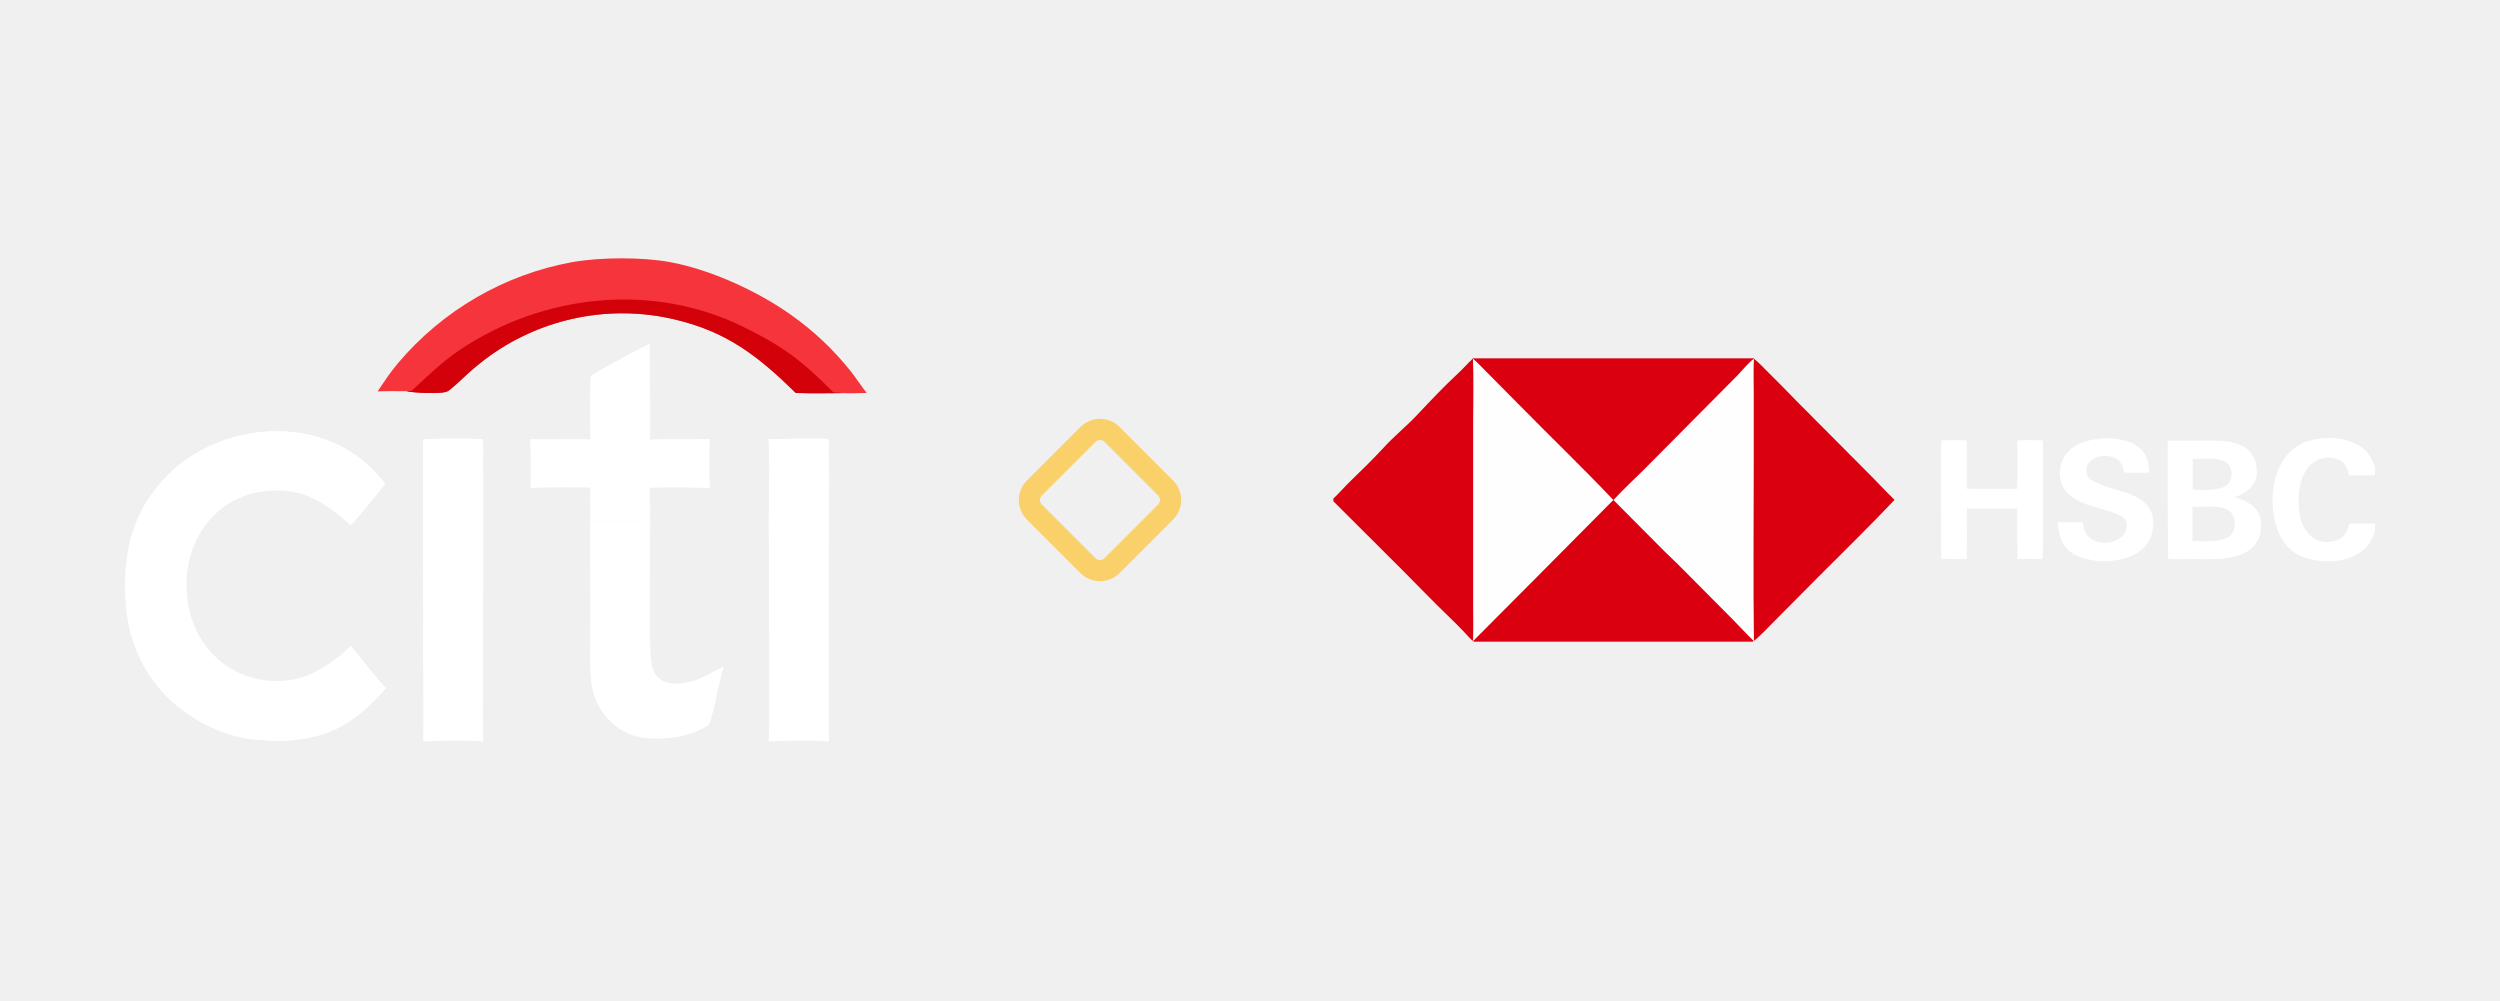
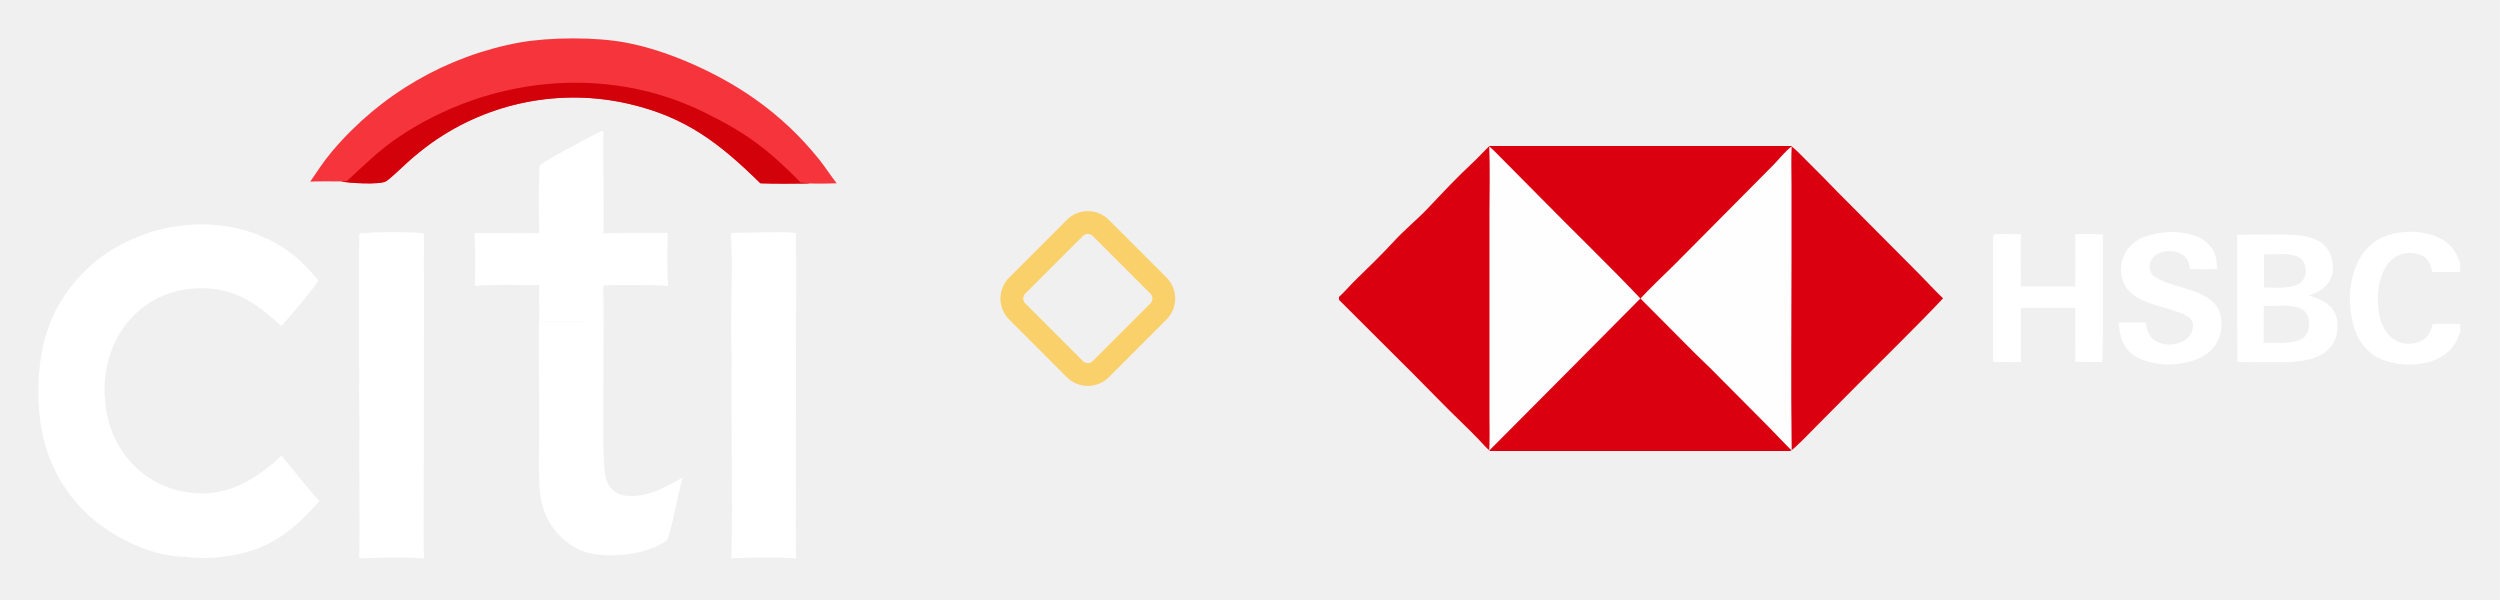
- <svg xmlns="http://www.w3.org/2000/svg" width="300" height="120" viewBox="0 0 300 120" fill="none">
+ <svg xmlns="http://www.w3.org/2000/svg" width="278.72" height="66.88" viewBox="10.72 26.72 278.72 66.88" fill="none">
  <path d="M20.712 56.443C27.522 50.344 39.098 49.841 45.383 57.047C45.545 57.233 45.705 57.42 45.864 57.608C46.12 57.837 46.131 57.775 46.196 58.058C45.92 58.59 42.618 62.543 42.083 63.043C39.021 60.328 36.634 58.625 32.393 58.881C25.884 59.273 21.843 65.032 22.434 71.366C22.912 77.615 27.829 82.115 34.054 81.697C37.004 81.442 39.355 79.935 41.562 78.033L42.106 77.535C42.841 78.428 45.634 81.964 46.312 82.573C42.871 86.468 39.989 88.459 34.577 88.872C33.852 88.928 32.238 88.913 31.528 88.801C27.28 88.831 22.203 86.142 19.419 82.98C15.836 78.912 14.762 74.19 15.042 68.875C15.308 63.84 17.02 59.85 20.712 56.443Z" fill="white" />
  <path d="M20.712 56.443C27.522 50.344 39.098 49.841 45.383 57.047C45.545 57.233 45.705 57.42 45.864 57.608C44.411 57.813 43.339 57.676 41.911 57.684C39.027 57.7 36.216 57.316 33.355 57.164C29.902 56.98 26.461 57.167 23.011 56.719C22.426 56.642 21.188 56.66 20.712 56.443Z" fill="white" />
  <path d="M41.562 78.033L42.106 77.535C42.841 78.428 45.634 81.964 46.312 82.573C42.871 86.468 39.989 88.459 34.577 88.872C33.852 88.928 32.238 88.913 31.528 88.801C32.143 88.745 33.622 88.826 34.428 88.789C36.595 85.289 38.711 81.802 41.442 78.711C41.566 78.57 41.561 78.217 41.562 78.033Z" fill="white" />
  <path d="M45.309 46.967C46.196 45.688 46.715 44.818 47.752 43.586C53.13 37.228 60.516 32.944 68.659 31.458C72.046 30.859 77.086 30.832 80.481 31.467C85.294 32.368 90.935 34.945 94.941 37.798C97.616 39.687 100.013 41.949 102.061 44.516C102.76 45.394 103.364 46.351 104 47.156C102.956 47.188 102.053 47.214 101.008 47.173C99.215 47.19 97.275 47.223 95.494 47.154C90.969 42.715 87.221 39.785 80.88 38.309C73.263 36.532 65.259 38.105 58.855 42.638C57.918 43.312 57.018 44.038 56.159 44.812C55.668 45.26 54.232 46.639 53.758 46.928C53.071 47.346 49.525 47.127 48.762 46.946C47.634 46.943 46.428 46.92 45.309 46.967Z" fill="#F5353B" />
  <path d="M48.762 46.946C48.787 46.942 49.417 46.883 49.386 46.912C51.313 45.137 52.982 43.462 55.176 41.991C65.192 35.277 78.268 33.862 89.173 39.208C93.914 41.533 96.273 43.3 100.001 47.079C100.291 47.098 100.741 47.112 101.008 47.173C99.215 47.19 97.275 47.223 95.494 47.154C90.969 42.715 87.221 39.785 80.88 38.309C73.263 36.532 65.259 38.105 58.855 42.638C57.918 43.312 57.018 44.038 56.159 44.812C55.668 45.26 54.232 46.639 53.758 46.928C53.071 47.346 49.525 47.127 48.762 46.946Z" fill="#D2010A" />
  <path d="M92.241 52.696C93.341 52.721 98.769 52.53 99.395 52.718C99.506 52.967 99.458 53.205 99.439 53.485C99.533 56.543 99.47 59.9 99.47 62.977L99.454 81.181C99.454 83.712 99.403 86.492 99.481 89C98.476 88.8 93.4 88.882 92.268 88.982C92.411 81.399 92.208 73.654 92.296 66.043C92.154 61.723 92.457 56.94 92.241 52.696Z" fill="white" />
  <path d="M92.241 52.696C93.341 52.721 98.769 52.53 99.395 52.718C99.506 52.967 99.458 53.205 99.439 53.485C99.292 54.536 99.387 58.203 99.388 59.518L99.362 72.531C97.108 70.727 94.945 68.918 92.4 67.524C92.386 67.124 92.386 66.407 92.296 66.043C92.154 61.723 92.457 56.94 92.241 52.696Z" fill="white" />
  <path d="M50.806 52.93L50.875 52.759C51.766 52.602 56.893 52.626 57.895 52.72C57.927 52.821 57.947 52.84 57.943 52.938C57.963 53.364 58.004 55.152 57.945 55.556C58.035 58.359 57.979 61.437 57.98 64.257L57.962 81.463C57.962 83.889 57.907 86.591 57.99 89C56.971 88.797 51.939 88.888 50.772 88.977C50.865 84.099 50.729 79.139 50.783 74.258C50.804 72.387 50.703 70.032 50.798 68.213C50.732 67.34 50.775 66.189 50.783 65.288C50.819 61.178 50.718 57.035 50.806 52.93Z" fill="white" />
  <path d="M50.806 52.93L50.875 52.759C51.766 52.602 56.893 52.626 57.895 52.72C57.927 52.821 57.947 52.84 57.943 52.938C57.963 53.364 58.004 55.152 57.945 55.556C57.83 56.473 57.881 58.338 57.883 59.317L57.904 66.042C55.851 66.831 52.384 68.519 50.899 70.121C50.894 69.484 50.914 68.837 50.798 68.213C50.732 67.34 50.775 66.189 50.783 65.288C50.819 61.178 50.718 57.035 50.806 52.93Z" fill="white" />
  <path d="M50.806 52.93L50.875 52.759C51.766 52.602 56.893 52.626 57.895 52.72C57.927 52.821 57.947 52.84 57.943 52.938C57.83 53.457 57.857 54.882 57.855 55.475C56.08 54.894 52.765 54.13 50.914 54.136C50.901 53.656 50.886 53.402 50.806 52.93Z" fill="white" />
  <path d="M77.964 59.087C78.078 60.522 78.006 62.899 78.002 64.39L77.99 73.963C77.991 75.794 77.942 77.652 78.16 79.46C78.404 81.488 79.811 82.201 81.705 81.995C83.739 81.818 85.119 80.819 86.855 79.966C86.322 81.54 85.598 85.934 85.068 86.968C82.938 88.479 79.542 88.874 76.995 88.499C73.869 88.01 71.394 85.222 70.985 82.095C70.762 80.386 70.791 78.638 70.812 76.924C70.876 71.589 70.733 66.225 70.83 60.895C70.918 61.434 70.903 62.04 70.908 62.591C73.368 62.517 75.485 62.562 77.929 62.661C77.909 61.7 77.867 60.018 77.964 59.087Z" fill="white" />
  <path d="M77.744 41.358L77.889 41.289C77.925 41.328 77.96 41.367 77.996 41.405C77.915 43.988 78.1 50.184 77.997 52.519C77.994 52.59 77.99 52.662 77.985 52.734C80.384 52.652 82.774 52.723 85.163 52.678C85.13 54.231 85.079 57.104 85.2 58.608C84.485 58.463 79.006 58.463 78.101 58.538C77.943 58.746 77.988 58.794 77.964 59.087C77.867 60.018 77.909 61.7 77.929 62.661C75.485 62.562 73.368 62.517 70.908 62.591C70.903 62.04 70.918 61.434 70.83 60.895C70.78 60.273 70.826 59.154 70.833 58.497C68.689 58.536 65.7 58.392 63.654 58.599C63.707 56.953 63.709 54.326 63.624 52.699C66.013 52.747 68.425 52.661 70.838 52.719C70.806 51.932 70.731 45.544 70.907 45.166C71.497 44.683 73.175 43.79 73.884 43.413C75.123 42.753 76.488 41.967 77.744 41.358Z" fill="white" />
  <path d="M77.744 41.358C77.781 41.397 77.825 41.443 77.875 41.497C77.919 43.013 77.916 46.195 77.882 47.596C77.877 47.753 77.872 47.909 77.865 48.066C75.924 47.709 73.96 46.615 72.172 45.78C72.012 45.705 70.991 45.232 70.907 45.166C71.497 44.683 73.175 43.79 73.884 43.413C75.123 42.753 76.488 41.967 77.744 41.358Z" fill="white" />
  <path d="M123.685 59.22C123.788 58.972 123.938 58.747 124.128 58.558L130.556 52.13C130.745 51.94 130.971 51.789 131.218 51.687C131.466 51.584 131.732 51.531 132 51.531C132.268 51.531 132.534 51.584 132.781 51.687C133.029 51.789 133.254 51.94 133.444 52.13L139.872 58.558C140.062 58.747 140.212 58.972 140.315 59.22C140.418 59.468 140.47 59.734 140.47 60.002C140.47 60.27 140.418 60.536 140.315 60.783C140.212 61.031 140.062 61.256 139.872 61.446L133.444 67.874C133.254 68.064 133.029 68.214 132.781 68.317C132.534 68.42 132.268 68.472 132 68.472C131.732 68.472 131.466 68.42 131.218 68.317C130.971 68.214 130.745 68.064 130.556 67.874L124.128 61.446C123.938 61.256 123.788 61.031 123.685 60.783C123.582 60.536 123.529 60.27 123.529 60.002C123.529 59.734 123.582 59.468 123.685 59.22Z" stroke="#FAD06B" stroke-width="2.541" stroke-linecap="round" />
  <path d="M260.128 52.884L264.282 52.869C266.822 52.863 270.504 52.688 270.813 56.311C270.963 58.064 269.712 59.178 268.138 59.663C270.592 60.378 271.794 61.587 271.169 64.294C270.025 67.537 265.699 67.061 263.011 67.089C262.122 67.099 261.05 67.13 260.171 67.053C260.123 62.33 260.108 57.607 260.128 52.884ZM267.593 64.325C268.078 63.764 268.188 63.349 268.146 62.607C268.005 60.13 264.644 60.992 263.099 60.796L263.093 64.917C264.485 64.93 266.487 65.14 267.593 64.325ZM263.13 58.768C264.338 58.784 266.316 58.968 267.283 58.182C267.662 57.746 267.823 57.366 267.784 56.781C267.625 54.399 264.579 55.227 263.143 55.044C263.11 56.271 263.127 57.538 263.13 58.768Z" fill="white" />
  <path d="M232.975 52.843C233.868 52.799 235.132 52.822 236.036 52.848C235.946 54.615 236.063 56.81 236.014 58.651C238.009 58.684 240.07 58.66 242.069 58.662C242.125 56.804 242.081 54.726 242.083 52.852C242.906 52.794 244.312 52.821 245.155 52.849C245.155 54.116 245.197 66.884 245.107 67.052L244.915 67.081C243.969 67.082 243.022 67.091 242.076 67.053C242.109 66.482 242.082 65.631 242.082 65.027L242.078 61.042C240.065 61.033 238.054 61.033 236.041 61.044C235.983 62.514 236.057 64.028 236.024 65.502C236.013 66.01 236.015 66.56 236.038 67.067C235.167 67.109 233.806 67.092 232.935 67.052L232.929 56.793C232.929 56.25 232.898 53.125 232.975 52.843Z" fill="white" />
  <path d="M252.476 52.6C253.859 52.522 255.739 52.816 256.785 53.791C257.738 54.679 257.844 55.524 257.911 56.721C257.127 56.748 255.626 56.758 254.879 56.691C254.781 56.133 254.721 55.79 254.318 55.353C253.25 54.191 250.413 54.611 250.363 56.444C250.353 56.82 250.545 57.314 250.865 57.532C253.342 59.216 258.426 58.762 258.386 62.865C258.321 66.416 254.998 67.39 252.064 67.36C249.008 67.033 247.114 66.151 246.934 62.691C247.913 62.651 248.972 62.675 249.954 62.683C250.071 63.415 250.166 63.995 250.751 64.522C252.114 65.75 255.336 65.091 255.209 62.905C255.167 62.196 254.619 61.982 254.058 61.7C252.162 60.903 249.945 60.75 248.318 59.383C246.826 58.13 246.86 55.709 248.095 54.291C249.19 53.045 250.899 52.695 252.476 52.6Z" fill="white" />
  <path d="M176.768 43H210.502L210.469 43.045C210.957 43.409 211.76 44.254 212.219 44.712C213.346 45.828 214.462 46.957 215.564 48.099L224.556 57.139C225.501 58.079 226.367 59.048 227.347 59.983C224.33 63.179 220.946 66.46 217.825 69.603L213.16 74.301C212.682 74.781 210.673 76.894 210.303 77H176.85C176.509 76.757 175.95 76.106 175.622 75.765C175.035 75.151 174.434 74.549 173.822 73.96C171.891 72.109 170.171 70.294 168.285 68.41L160 60.148V59.827C160.579 59.309 161.361 58.397 161.974 57.809C163.348 56.482 164.697 55.167 165.997 53.764C167.237 52.389 168.729 51.197 169.988 49.861C171.62 48.129 173.231 46.416 174.977 44.794C175.588 44.226 176.154 43.579 176.768 43Z" fill="#DB0010" />
  <path d="M210.469 43.045C210.399 44.276 210.451 46.065 210.45 47.331L210.45 55.47C210.45 62.583 210.375 69.843 210.471 76.946C209.564 76.059 208.739 75.156 207.85 74.257L202.044 68.416C201.34 67.681 200.445 66.869 199.696 66.119L193.611 60C194.784 58.733 196.157 57.457 197.388 56.239L208.41 45.132C208.969 44.569 209.847 43.481 210.469 43.045Z" fill="#FEFEFE" />
  <path d="M176.75 43.041C176.963 43.172 178.146 44.394 178.406 44.655L182.531 48.815C186.179 52.526 190.026 56.23 193.604 59.995L185.163 68.5L176.74 76.962C176.827 76.28 176.778 73.788 176.778 73L176.778 50.635C176.778 48.281 176.855 45.349 176.75 43.041Z" fill="#FEFEFE" />
  <path d="M285 63.732C284.902 64.009 284.796 64.299 284.672 64.567C283.256 67.637 278.748 67.907 276.031 66.697C274.655 66.085 273.683 64.784 273.214 63.364C272.026 59.77 272.787 54.324 276.877 52.966C278.68 52.367 280.89 52.401 282.624 53.226C283.952 53.858 284.531 54.738 285 56.095V57.029C284.056 57.047 282.817 57.082 281.884 57.025C281.747 56.393 281.466 55.58 280.883 55.277C279.349 54.481 277.493 55.053 276.658 56.544C275.732 58.196 275.653 60.167 276.01 61.979C276.439 63.963 277.916 65.461 280.055 64.947C281.212 64.669 281.669 63.946 281.942 62.83C282.939 62.831 284.008 62.811 285 62.834V63.732Z" fill="white" />
</svg>
